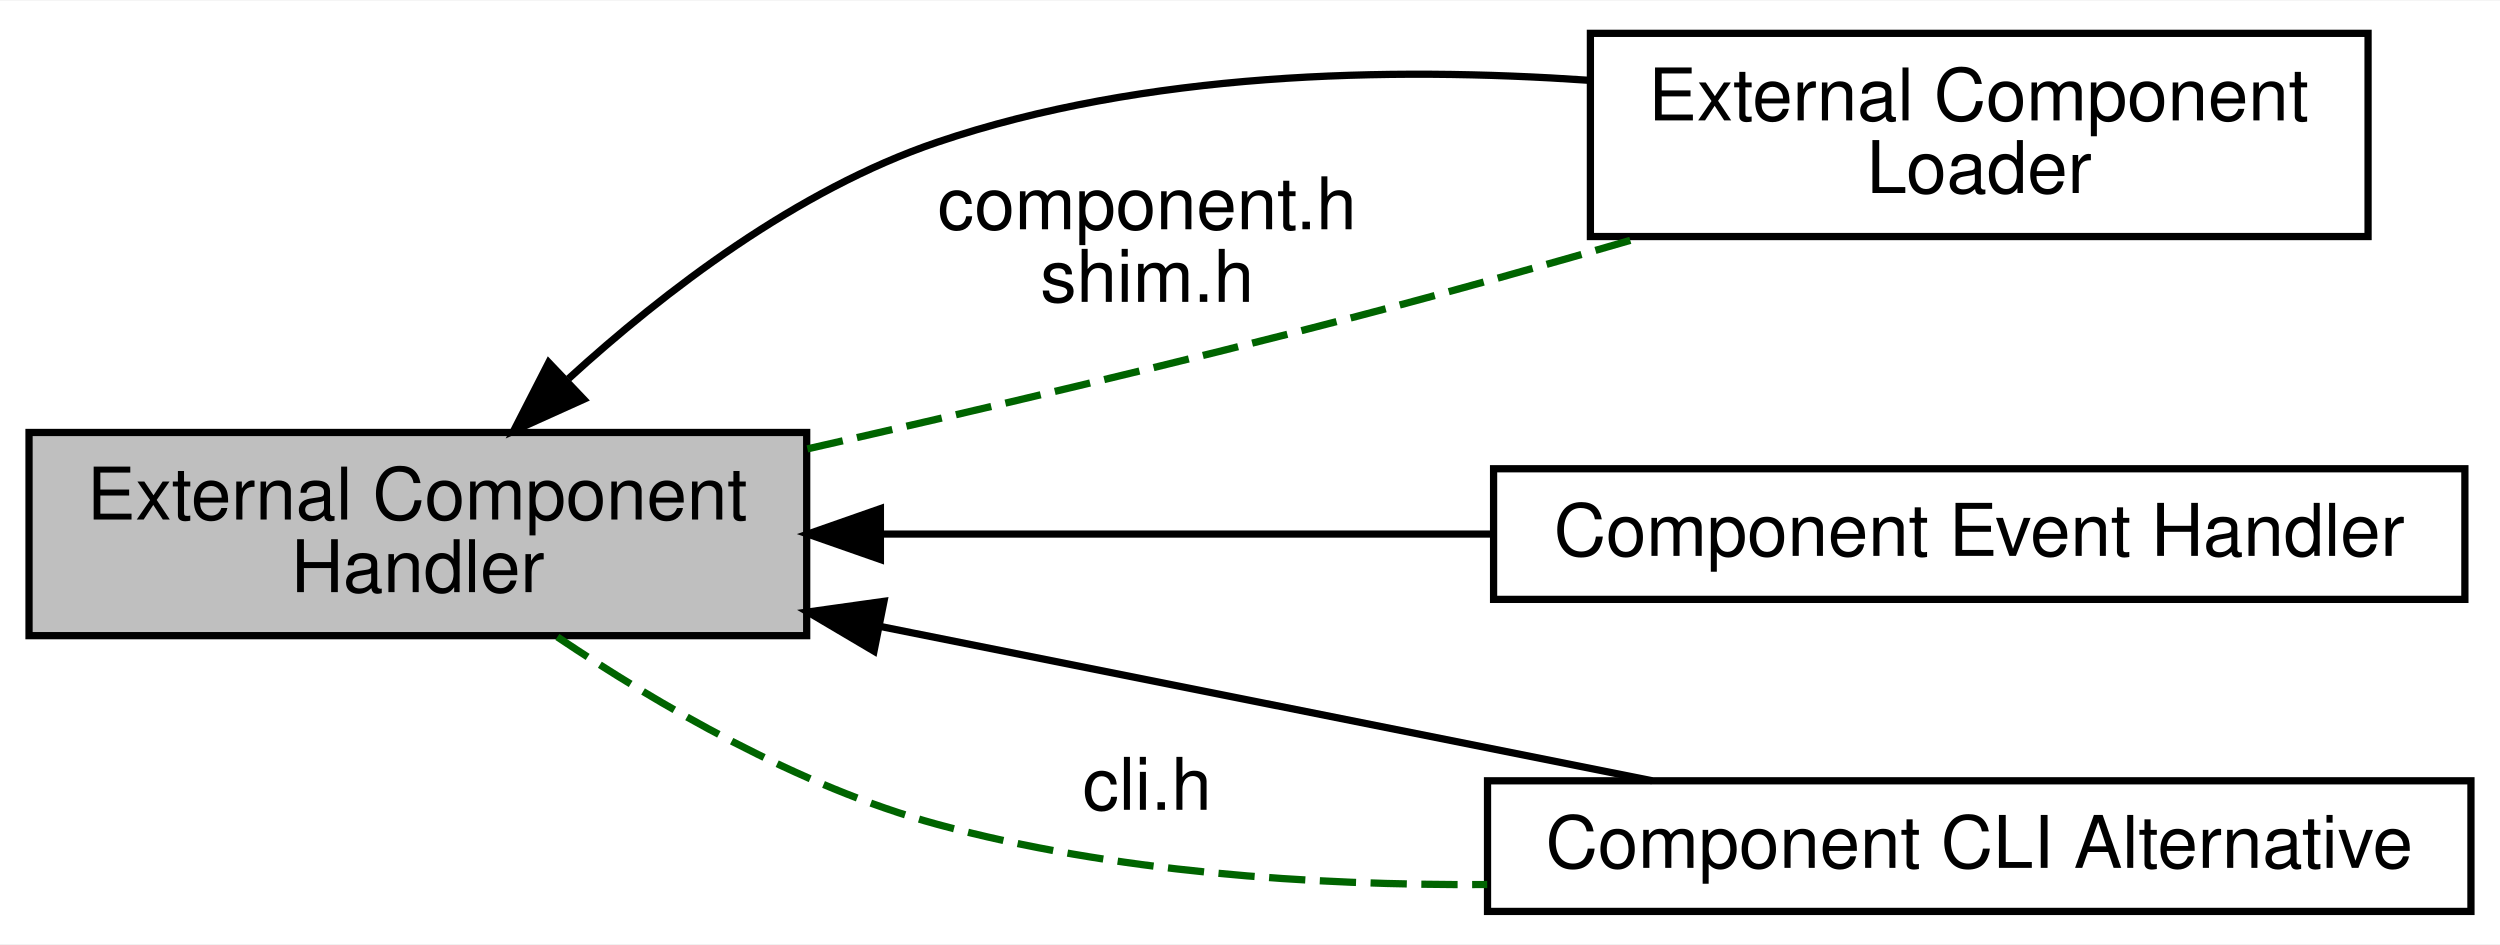
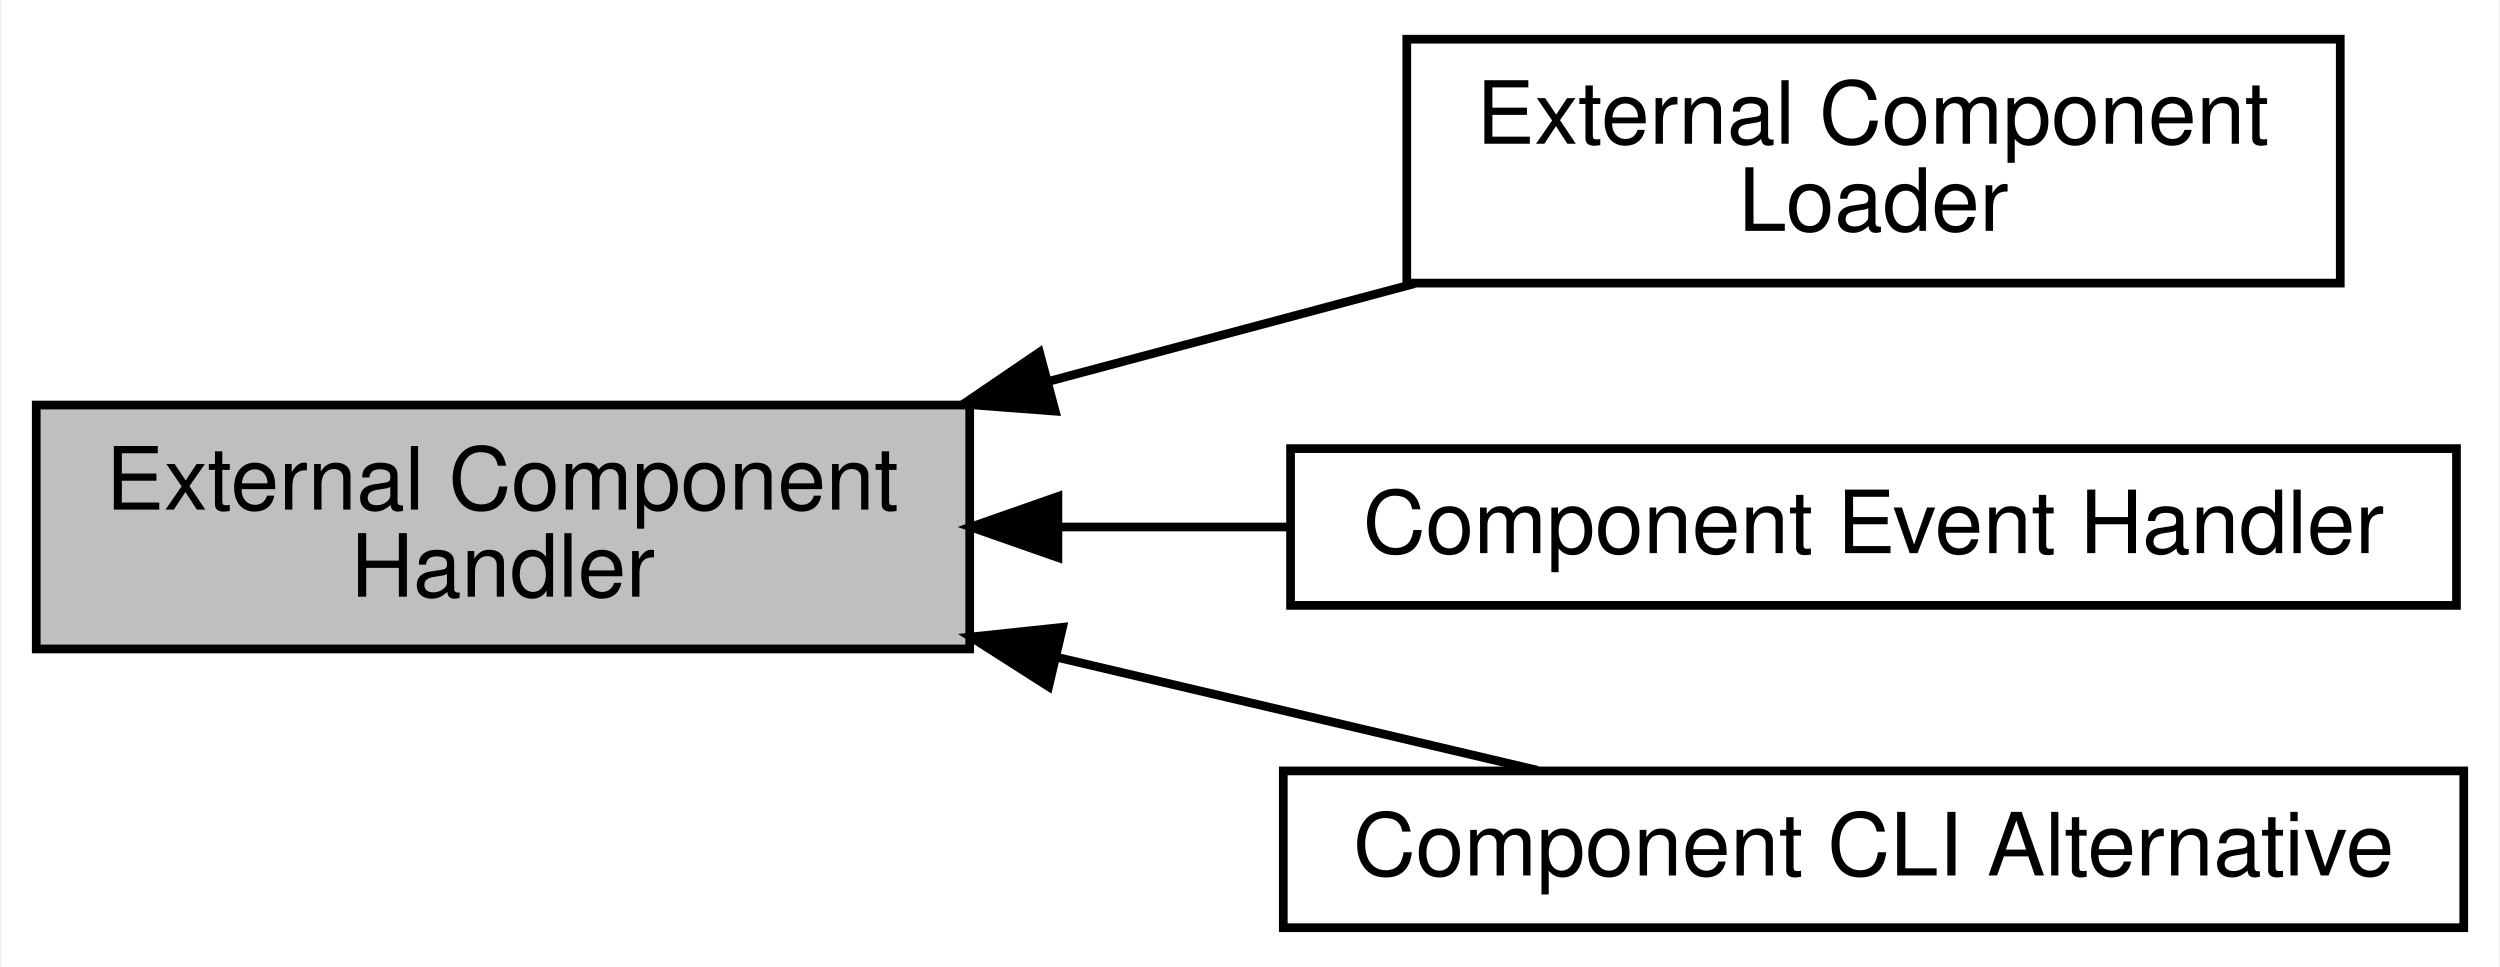
- <svg xmlns="http://www.w3.org/2000/svg" xmlns:xlink="http://www.w3.org/1999/xlink" width="344pt" height="130pt" viewBox="0.00 0.00 344.50 130.00">
-   <g id="graph0" class="graph" transform="scale(1 1) rotate(0) translate(4 126)">
-     <polygon fill="#ffffff" stroke="transparent" points="-4,4 -4,-126 340.496,-126 340.496,4 -4,4" />
+ <svg xmlns="http://www.w3.org/2000/svg" xmlns:xlink="http://www.w3.org/1999/xlink" width="287pt" height="111pt" viewBox="0.00 0.00 286.68 111.00">
+   <g id="graph0" class="graph" transform="scale(1 1) rotate(0) translate(4 107)">
+     <polygon fill="#ffffff" stroke="transparent" points="-4,4 -4,-107 282.679,-107 282.679,4 -4,4" />
    <g id="node1" class="node">
      <g id="a_node1">
        <a xlink:href="group__compnt__load.html" target="_top" xlink:title="Functions to execute an external component. ">
-           <polygon fill="#ffffff" stroke="#000000" points="215.157,-93.5 215.157,-121.5 322.319,-121.5 322.319,-93.5 215.157,-93.5" />
-           <text text-anchor="start" x="223.157" y="-109.5" font-family="Helvetica,sans-Serif" font-size="10.00" fill="#000000">External Component</text>
-           <text text-anchor="middle" x="268.738" y="-99.5" font-family="Helvetica,sans-Serif" font-size="10.00" fill="#000000"> Loader</text>
+           <polygon fill="#ffffff" stroke="#000000" points="157.339,-74.5 157.339,-102.5 264.502,-102.5 264.502,-74.5 157.339,-74.5" />
+           <text text-anchor="start" x="165.339" y="-90.5" font-family="Helvetica,sans-Serif" font-size="10.00" fill="#000000">External Component</text>
+           <text text-anchor="middle" x="210.92" y="-80.5" font-family="Helvetica,sans-Serif" font-size="10.00" fill="#000000"> Loader</text>
        </a>
      </g>
    </g>
    <g id="node2" class="node">
-       <polygon fill="#bfbfbf" stroke="#000000" points="0,-38.5 0,-66.5 107.162,-66.5 107.162,-38.5 0,-38.5" />
-       <text text-anchor="start" x="8" y="-54.5" font-family="Helvetica,sans-Serif" font-size="10.00" fill="#000000">External Component</text>
-       <text text-anchor="middle" x="53.581" y="-44.5" font-family="Helvetica,sans-Serif" font-size="10.00" fill="#000000"> Handler</text>
+       <polygon fill="#bfbfbf" stroke="#000000" points="0,-32.5 0,-60.5 107.162,-60.5 107.162,-32.5 0,-32.5" />
+       <text text-anchor="start" x="8" y="-48.5" font-family="Helvetica,sans-Serif" font-size="10.00" fill="#000000">External Component</text>
+       <text text-anchor="middle" x="53.581" y="-38.5" font-family="Helvetica,sans-Serif" font-size="10.00" fill="#000000"> Handler</text>
    </g>
    <g id="edge3" class="edge">
-       <path fill="none" stroke="#000000" d="M74.346,-73.914C87.6,-86.003 105.871,-99.965 125.162,-106.5 153.729,-116.178 187.367,-116.93 214.9,-115.033" />
-       <polygon fill="#000000" stroke="#000000" points="76.435,-71.07 66.778,-66.712 71.609,-76.141 76.435,-71.07" />
-     </g>
-     <g id="edge5" class="edge">
-       <path fill="none" stroke="#006400" stroke-dasharray="5,2" d="M107.259,-64.239C130.598,-69.525 158.214,-76.025 182.98,-82.5 195.733,-85.835 209.472,-89.711 222.135,-93.401" />
-       <text text-anchor="middle" x="154.071" y="-94.5" font-family="Helvetica,sans-Serif" font-size="10.00" fill="#000000">component.h</text>
-       <text text-anchor="middle" x="154.071" y="-84.5" font-family="Helvetica,sans-Serif" font-size="10.00" fill="#000000">shim.h</text>
+       <path fill="none" stroke="#000000" d="M116.366,-63.26C130.241,-66.964 144.804,-70.851 158.23,-74.435" />
+       <polygon fill="#000000" stroke="#000000" points="116.975,-59.8 106.41,-60.602 115.169,-66.563 116.975,-59.8" />
    </g>
    <g id="node3" class="node">
      <g id="a_node3">
        <a xlink:href="group__compnt__event.html" target="_top" xlink:title="Functions to manage events for external components. ">
-           <polygon fill="#ffffff" stroke="#000000" points="201.815,-43.5 201.815,-61.5 335.661,-61.5 335.661,-43.5 201.815,-43.5" />
-           <text text-anchor="middle" x="268.738" y="-49.5" font-family="Helvetica,sans-Serif" font-size="10.00" fill="#000000">Component Event Handler</text>
+           <polygon fill="#ffffff" stroke="#000000" points="143.997,-37.5 143.997,-55.5 277.844,-55.5 277.844,-37.5 143.997,-37.5" />
+           <text text-anchor="middle" x="210.92" y="-43.5" font-family="Helvetica,sans-Serif" font-size="10.00" fill="#000000">Component Event Handler</text>
        </a>
      </g>
    </g>
    <g id="edge2" class="edge">
-       <path fill="none" stroke="#000000" d="M117.601,-52.5C144.027,-52.5 174.672,-52.5 201.432,-52.5" />
-       <polygon fill="#000000" stroke="#000000" points="117.319,-49 107.319,-52.5 117.319,-56 117.319,-49" />
+       <path fill="none" stroke="#000000" d="M117.373,-46.5C126.086,-46.5 135.051,-46.5 143.82,-46.5" />
+       <polygon fill="#000000" stroke="#000000" points="117.288,-43 107.288,-46.5 117.288,-50 117.288,-43" />
    </g>
    <g id="node4" class="node">
      <g id="a_node4">
        <a xlink:href="group__compnt__alt.html" target="_top" xlink:title="Functions to convert CLI messages to logging messages. ">
-           <polygon fill="#ffffff" stroke="#000000" points="200.98,-.5 200.98,-18.5 336.496,-18.5 336.496,-.5 200.98,-.5" />
-           <text text-anchor="middle" x="268.738" y="-6.5" font-family="Helvetica,sans-Serif" font-size="10.00" fill="#000000">Component CLI Alternative</text>
+           <polygon fill="#ffffff" stroke="#000000" points="143.162,-.5 143.162,-18.5 278.679,-18.5 278.679,-.5 143.162,-.5" />
+           <text text-anchor="middle" x="210.92" y="-6.5" font-family="Helvetica,sans-Serif" font-size="10.00" fill="#000000">Component CLI Alternative</text>
        </a>
      </g>
    </g>
    <g id="edge1" class="edge">
-       <path fill="none" stroke="#000000" d="M117.224,-39.781C151.436,-32.943 192.805,-24.675 223.667,-18.508" />
-       <polygon fill="#000000" stroke="#000000" points="116.439,-36.368 107.319,-41.76 117.811,-43.233 116.439,-36.368" />
-     </g>
-     <g id="edge4" class="edge">
-       <path fill="none" stroke="#006400" stroke-dasharray="5,2" d="M72.803,-38.322C86.604,-29.034 106.066,-17.687 125.162,-12.5 149.342,-5.932 176.665,-4.058 200.936,-4.206" />
-       <text text-anchor="middle" x="154.071" y="-14.5" font-family="Helvetica,sans-Serif" font-size="10.00" fill="#000000">cli.h</text>
+       <path fill="none" stroke="#000000" d="M117.218,-31.535C135.894,-27.143 155.743,-22.476 172.343,-18.572" />
+       <polygon fill="#000000" stroke="#000000" points="116.222,-28.174 107.288,-33.87 117.824,-34.988 116.222,-28.174" />
    </g>
  </g>
</svg>
